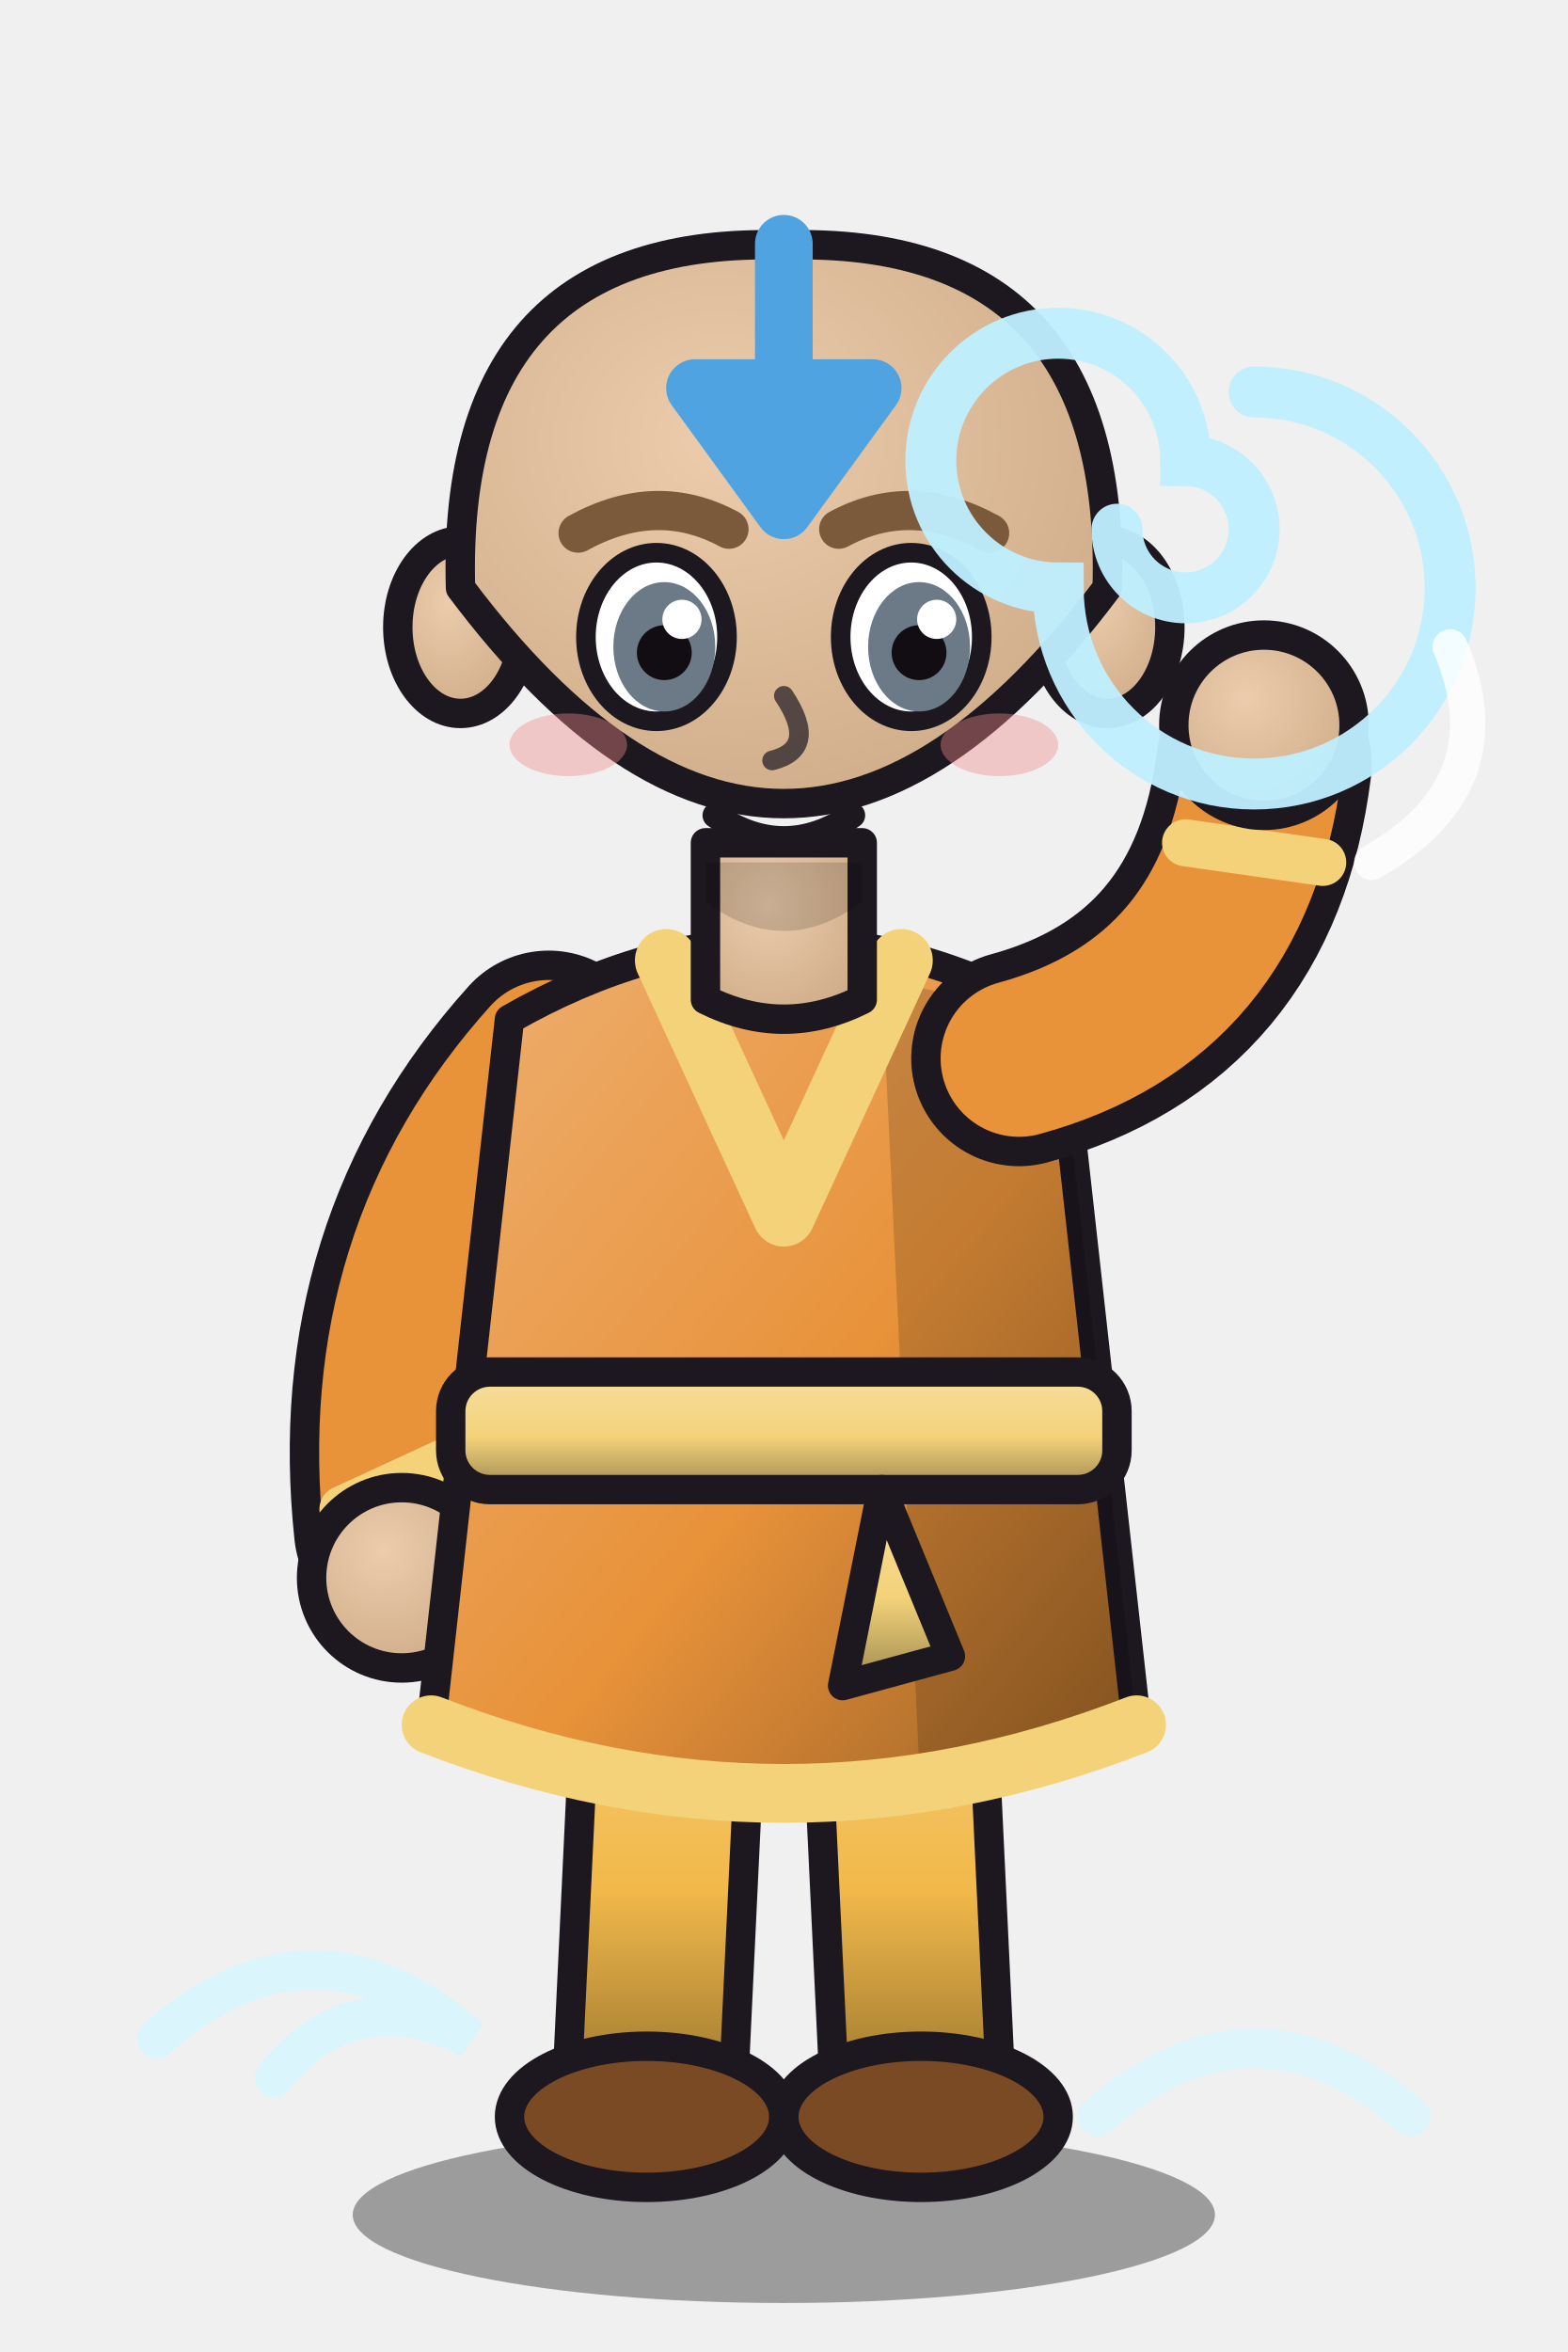
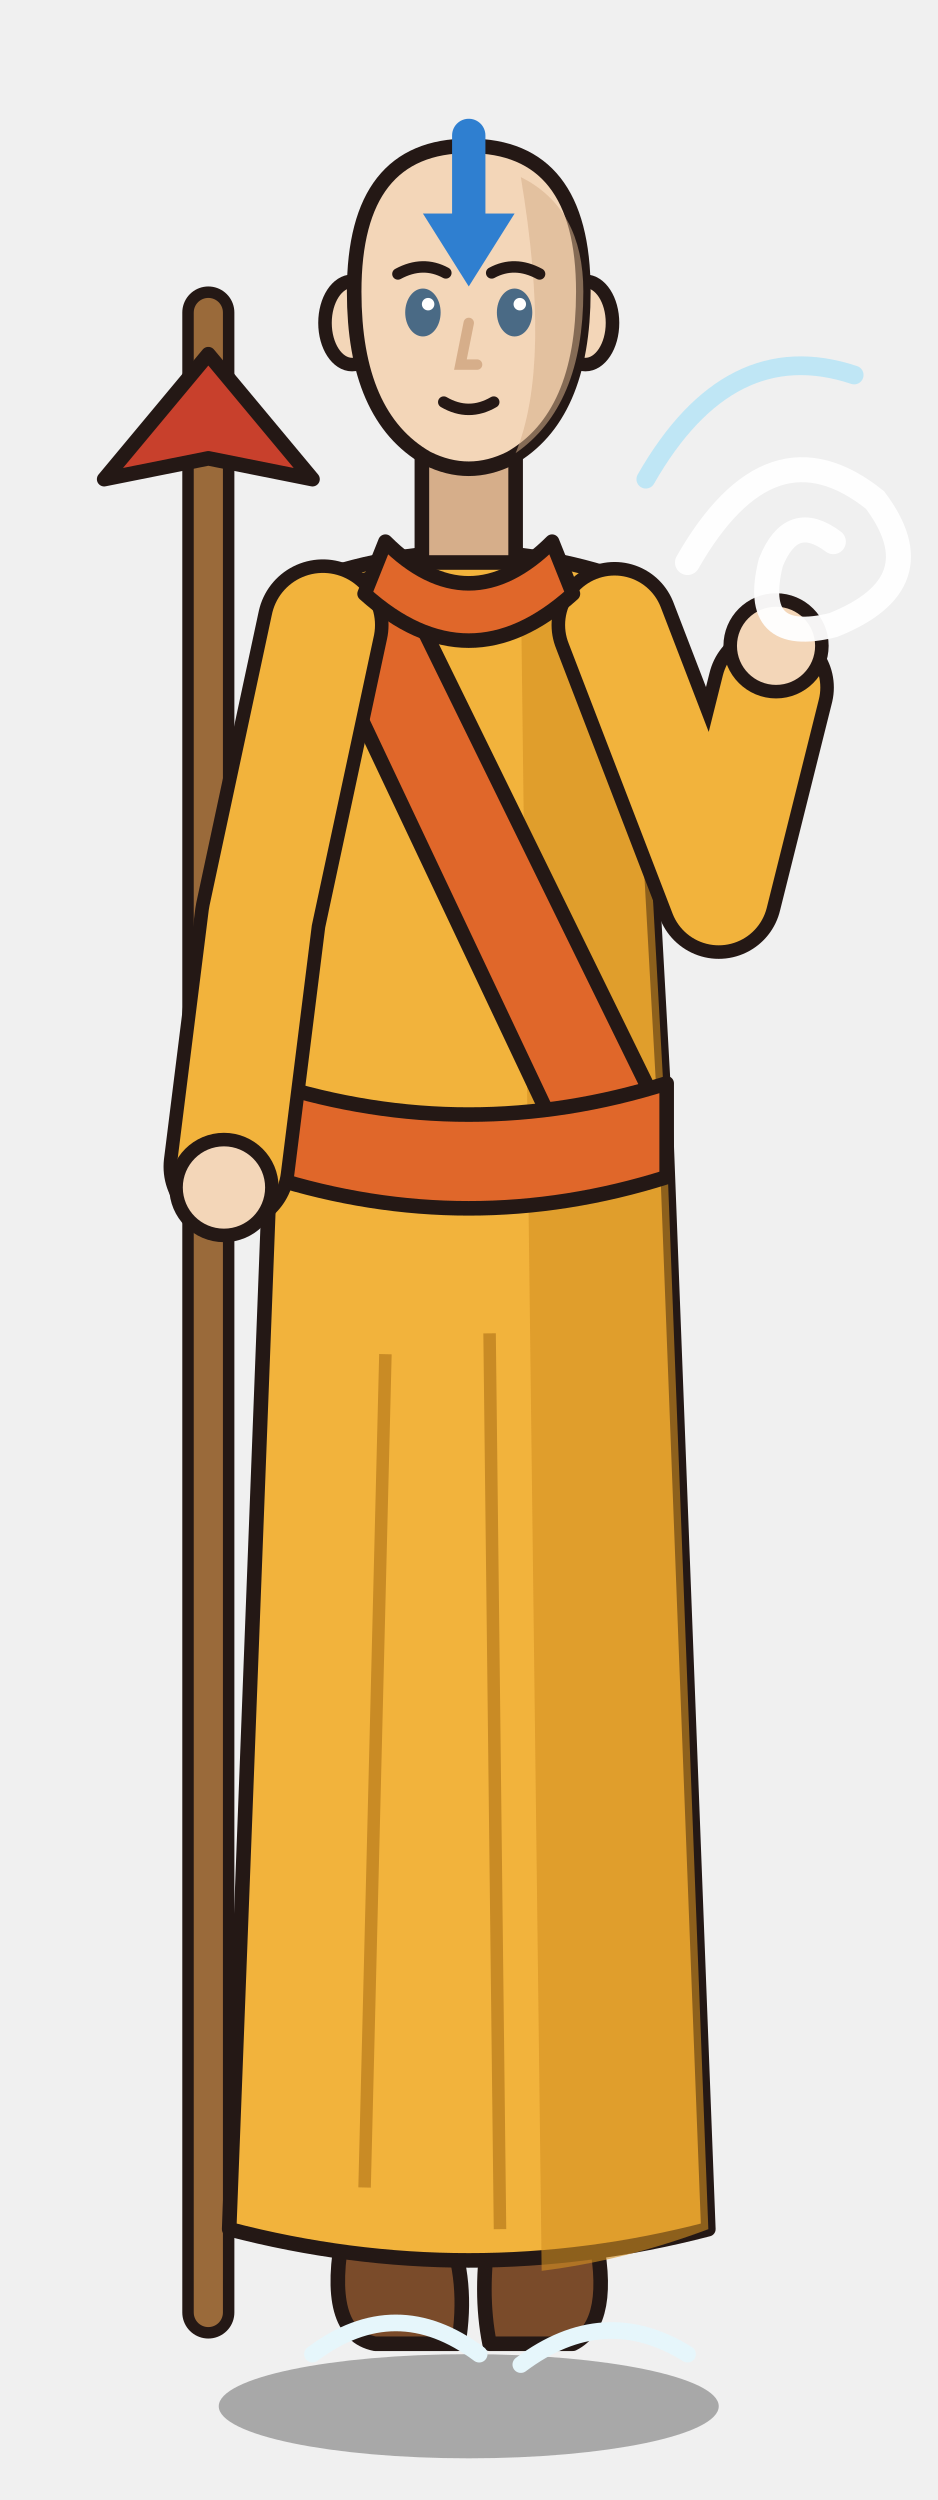
- <svg xmlns="http://www.w3.org/2000/svg" viewBox="0 0 80 120" width="80" height="120">
-   <defs>
-     <linearGradient id="ropa" x1="0" y1="0" x2="1" y2="1">
-       <stop offset="0" stop-color="#eeb071" />
-       <stop offset="0.55" stop-color="#e8923a" />
-       <stop offset="1" stop-color="#965e25" />
-     </linearGradient>
-     <linearGradient id="borde" x1="0" y1="0" x2="0" y2="1">
-       <stop offset="0" stop-color="#f6de9f" />
-       <stop offset="0.55" stop-color="#f3d27a" />
-       <stop offset="1" stop-color="#9d884f" />
-     </linearGradient>
-     <linearGradient id="pantalon" x1="0" y1="0" x2="0" y2="1">
-       <stop offset="0" stop-color="#f5cc7c" />
-       <stop offset="0.55" stop-color="#f2b94a" />
-       <stop offset="1" stop-color="#9d7830" />
-     </linearGradient>
-     <linearGradient id="pelo" x1="0" y1="0" x2="0" y2="1">
-       <stop offset="0" stop-color="#474747" />
-       <stop offset="0.55" stop-color="#000000" />
-       <stop offset="1" stop-color="#000000" />
-     </linearGradient>
-     <radialGradient id="piel" cx="0.4" cy="0.35" r="0.75">
-       <stop offset="0" stop-color="#ecccac" />
-       <stop offset="1" stop-color="#cdaa87" />
-     </radialGradient>
-   </defs>
-   <ellipse cx="40" cy="113" rx="22" ry="4.5" fill="#000" opacity="0.35" />
-   <g stroke="#1d1720" stroke-width="1.5" stroke-linejoin="round" stroke-linecap="round">
-     <path d="M30 84 L29 105 Q33 108 37.5 105 L38.5 84 Z" fill="url(#pantalon)" />
-     <path d="M41.5 84 L42.5 105 Q47 108 51 105 L50 84 Z" fill="url(#pantalon)" />
-     <ellipse cx="33" cy="108" rx="7" ry="3.6" fill="#7a4a25" />
-     <ellipse cx="47" cy="108" rx="7" ry="3.6" fill="#7a4a25" />
-     <path d="M28 54 Q19 64 20.5 78" fill="none" stroke="#1d1720" stroke-width="11" />
-     <path d="M28 54 Q19 64 20.5 78" fill="none" stroke="#e8923a" stroke-width="8" />
-     <path d="M24 74 L17.5 77" fill="none" stroke="#f3d27a" stroke-width="2.4" />
-     <circle cx="20.5" cy="80.5" r="4.6" fill="url(#piel)" />
-     <path d="M26 52 Q40 44 54 52 L58 88 Q40 95 22 88 Z" fill="url(#ropa)" />
-     <path d="M45 50 Q50 51 54 52 L58 88 Q52 91 47 92 Z" fill="#000" opacity="0.16" stroke="none" />
-     <path d="M22 88 Q40 95 58 88" fill="none" stroke="#f3d27a" stroke-width="3" />
-     <path d="M34 49 L40 62 L46 49" fill="none" stroke="#f3d27a" stroke-width="3.2" />
-     <rect x="23.0" y="70" width="34.0" height="6" rx="2" fill="url(#borde)" />
-     <path d="M45 76 L43 86 L48.5 84.5 Z" fill="url(#borde)" />
-     <path d="M52 54 Q63 51 64.5 39" fill="none" stroke="#1d1720" stroke-width="11" />
-     <path d="M52 54 Q63 51 64.5 39" fill="none" stroke="#e8923a" stroke-width="8" />
-     <path d="M60.5 43 L67.5 44" fill="none" stroke="#f3d27a" stroke-width="2.4" />
-     <circle cx="64.5" cy="37" r="4.6" fill="url(#piel)" />
-     <path d="M36 43 L36 51 Q40 53 44 51 L44 43 Z" fill="url(#piel)" />
-     <path d="M36 46 Q40 49 44 46 L44 44 L36 44 Z" fill="#000" opacity="0.15" stroke="none" />
-     <ellipse cx="23.5" cy="32" rx="3.2" ry="4.4" fill="url(#piel)" />
-     <ellipse cx="56.5" cy="32" rx="3.2" ry="4.4" fill="url(#piel)" />
-     <path d="M23.5 30 Q40 52 56.5 30 Q57 12 40 12.5 Q23 12 23.5 30 Z" fill="url(#piel)" />
-     <g transform="translate(40 30) scale(1.133) translate(-32 -25)">
-       <path d="M32 9.5 L32 18 M28 16 L32 21.5 L36 16 Z" fill="#4fa3e0" stroke="#4fa3e0" stroke-width="2.6" />
-     </g>
-     <ellipse cx="33.5" cy="32.5" rx="3.6" ry="4.3" fill="#ffffff" stroke-width="1" />
-     <ellipse cx="33.9" cy="33" rx="2.6" ry="3.3" fill="#6b7a86" stroke="none" />
-     <circle cx="33.9" cy="33.3" r="1.4" fill="#120d12" stroke="none" />
-     <circle cx="34.8" cy="31.6" r="1" fill="#ffffff" stroke="none" />
-     <ellipse cx="46.5" cy="32.5" rx="3.6" ry="4.3" fill="#ffffff" stroke-width="1" />
-     <ellipse cx="46.9" cy="33" rx="2.6" ry="3.3" fill="#6b7a86" stroke="none" />
-     <circle cx="46.9" cy="33.3" r="1.4" fill="#120d12" stroke="none" />
-     <circle cx="47.8" cy="31.6" r="1" fill="#ffffff" stroke="none" />
-     <path d="M29.5 27.2 Q33.5 25 37.2 27 M42.8 27 Q46.5 25 50.5 27.2" fill="none" stroke="#7a5a3a" stroke-width="2" />
-     <path d="M40 35.5 Q41.8 38.2 39.4 38.8" fill="none" stroke-width="1" opacity="0.7" />
-     <path d="M36.5 41.6 Q40 44 43.5 41.6" fill="none" stroke-width="1.3" />
-     <ellipse cx="29" cy="38" rx="3" ry="1.6" fill="#f08a8a" opacity="0.4" stroke="none" />
-     <ellipse cx="51" cy="38" rx="3" ry="1.6" fill="#f08a8a" opacity="0.4" stroke="none" />
-   </g>
-   <g fill="none" stroke-linecap="round">
-     <path d="M64 20 a10 10 0 1 1 -10 10 a6.5 6.5 0 1 1 6.5 -6.5 a3.5 3.5 0 1 1 -3.5 3.5" stroke="#bfefff" stroke-width="2.6" opacity="0.95" />
-     <path d="M70 44 q7 -4 4 -11" stroke="#ffffff" stroke-width="1.8" opacity="0.8" />
-     <path d="M8 104 q8 -7 16 0 q-6 -3 -10 2" stroke="#d6f6ff" stroke-width="2" opacity="0.8" />
-     <path d="M56 108 q8 -7 16 0" stroke="#d6f6ff" stroke-width="2" opacity="0.7" />
-   </g>
+ <svg xmlns="http://www.w3.org/2000/svg" viewBox="0 0 90 240" width="90" height="240">
+   <ellipse cx="45" cy="231" rx="24" ry="5" fill="#000" opacity="0.3" />
+   <path d="M20 30 L20 222" stroke="#241815" stroke-width="5" stroke-linecap="round" />
+   <path d="M20 30 L20 222" stroke="#9a6a3a" stroke-width="2.8" stroke-linecap="round" />
+   <path d="M20 34 L10 46 L20 44 L30 46 Z" fill="#c8402c" stroke="#241815" stroke-width="1.4" stroke-linejoin="round" />
+   <path d="M33 214 Q31 224 36 225 L44 225 Q45 219 43 214 Z" fill="#7a4b2a" stroke="#241815" stroke-width="1.4" stroke-linejoin="round" />
+   <path d="M47 214 Q46 220 47 225 L55 225 Q59 223 57 214 Z" fill="#7a4b2a" stroke="#241815" stroke-width="1.4" stroke-linejoin="round" />
+   <path d="M29 56 Q45 50 61 56 L64 110 L68 214 Q45 220 22 214 L26 110 Z" fill="#f2b33c" stroke="#241815" stroke-width="1.4" stroke-linejoin="round" />
+   <path d="M50 56 L61 56 L64 110 L68 214 Q60 217 52 218 Z" fill="#d48f22" opacity="0.6" />
+   <path d="M37 130 L35 210 M47 128 L48 214" stroke="#c98b25" stroke-width="1.2" fill="none" />
+   <path d="M29 57 L38 55 L63 106 L55 112 Z" fill="#e0672a" stroke="#241815" stroke-width="1.4" stroke-linejoin="round" />
+   <path d="M26 104 Q45 110 64 104 L64 113 Q45 119 26 113 Z" fill="#e0672a" stroke="#241815" stroke-width="1.4" stroke-linejoin="round" />
+   <path d="M31 60 L25 88 L22 112" fill="none" stroke="#241815" stroke-width="12.6" stroke-linecap="round" stroke-linejoin="round" />
+   <path d="M31 60 L25 88 L22 112" fill="none" stroke="#f2b33c" stroke-width="10" stroke-linecap="round" stroke-linejoin="round" />
+   <circle cx="21.5" cy="114" r="4.6" fill="#f3d6b8" stroke="#241815" stroke-width="1.3" />
+   <path d="M59 60 L69 86 L74 66" fill="none" stroke="#241815" stroke-width="12.1" stroke-linecap="round" stroke-linejoin="round" />
+   <path d="M59 60 L69 86 L74 66" fill="none" stroke="#f2b33c" stroke-width="9.5" stroke-linecap="round" stroke-linejoin="round" />
+   <circle cx="74.5" cy="62" r="4.4" fill="#f3d6b8" stroke="#241815" stroke-width="1.3" />
+   <path d="M66 54 Q74 40 84 48 Q90 56 80 60 Q72 62 74 54 Q76 49 80 52" fill="none" stroke="#ffffff" stroke-width="2.4" stroke-linecap="round" opacity="0.95" />
+   <path d="M62 46 Q70 32 82 36" fill="none" stroke="#bfe6f5" stroke-width="1.8" stroke-linecap="round" />
+   <path d="M30 226 Q38 220 46 226 M50 227 Q58 221 66 226" fill="none" stroke="#e6f6fb" stroke-width="1.6" stroke-linecap="round" />
+   <path d="M37 52 Q45 60 53 52 L55 57 Q45 66 35 57 Z" fill="#e0672a" stroke="#241815" stroke-width="1.4" stroke-linejoin="round" />
+   <rect x="40.5" y="40" width="9" height="14" fill="#d6ae8a" stroke="#241815" stroke-width="1.4" />
+   <ellipse cx="33.8" cy="31" rx="2.6" ry="4" fill="#f3d6b8" stroke="#241815" stroke-width="1.3" />
+   <ellipse cx="56.2" cy="31" rx="2.6" ry="4" fill="#f3d6b8" stroke="#241815" stroke-width="1.3" />
+   <path d="M34 28 Q34 14 45 14 Q56 14 56 28 Q56 40 49 44 Q45 46 41 44 Q34 40 34 28 Z" fill="#f3d6b8" stroke="#241815" stroke-width="1.4" stroke-linejoin="round" />
+   <path d="M50 17 Q56 20 56 28 Q56 39 49.5 43.5 Q53 35 50 17 Z" fill="#d6ae8a" opacity="0.55" />
+   <ellipse cx="40.6" cy="30" rx="1.7" ry="2.3" fill="#4a6a85" />
+   <ellipse cx="49.4" cy="30" rx="1.7" ry="2.3" fill="#4a6a85" />
+   <circle cx="41.1" cy="29.2" r="0.6" fill="#fff" />
+   <circle cx="49.9" cy="29.2" r="0.6" fill="#fff" />
+   <path d="M38.2 26.3 Q40.6 25 42.8 26.2 M47.2 26.2 Q49.4 25 51.8 26.3" fill="none" stroke="#241815" stroke-width="1.1" stroke-linecap="round" />
+   <path d="M45 31 L44.2 35 L45.8 35" fill="none" stroke="#d6ae8a" stroke-width="1" stroke-linecap="round" />
+   <path d="M42.6 38.6 Q45 40 47.4 38.6" fill="none" stroke="#241815" stroke-width="1.1" stroke-linecap="round" />
+   <path d="M45 13 L45 23" stroke="#2f7fd0" stroke-width="3.2" stroke-linecap="round" />
+   <path d="M40.6 20.5 L45 27.5 L49.4 20.5 Z" fill="#2f7fd0" />
</svg>
